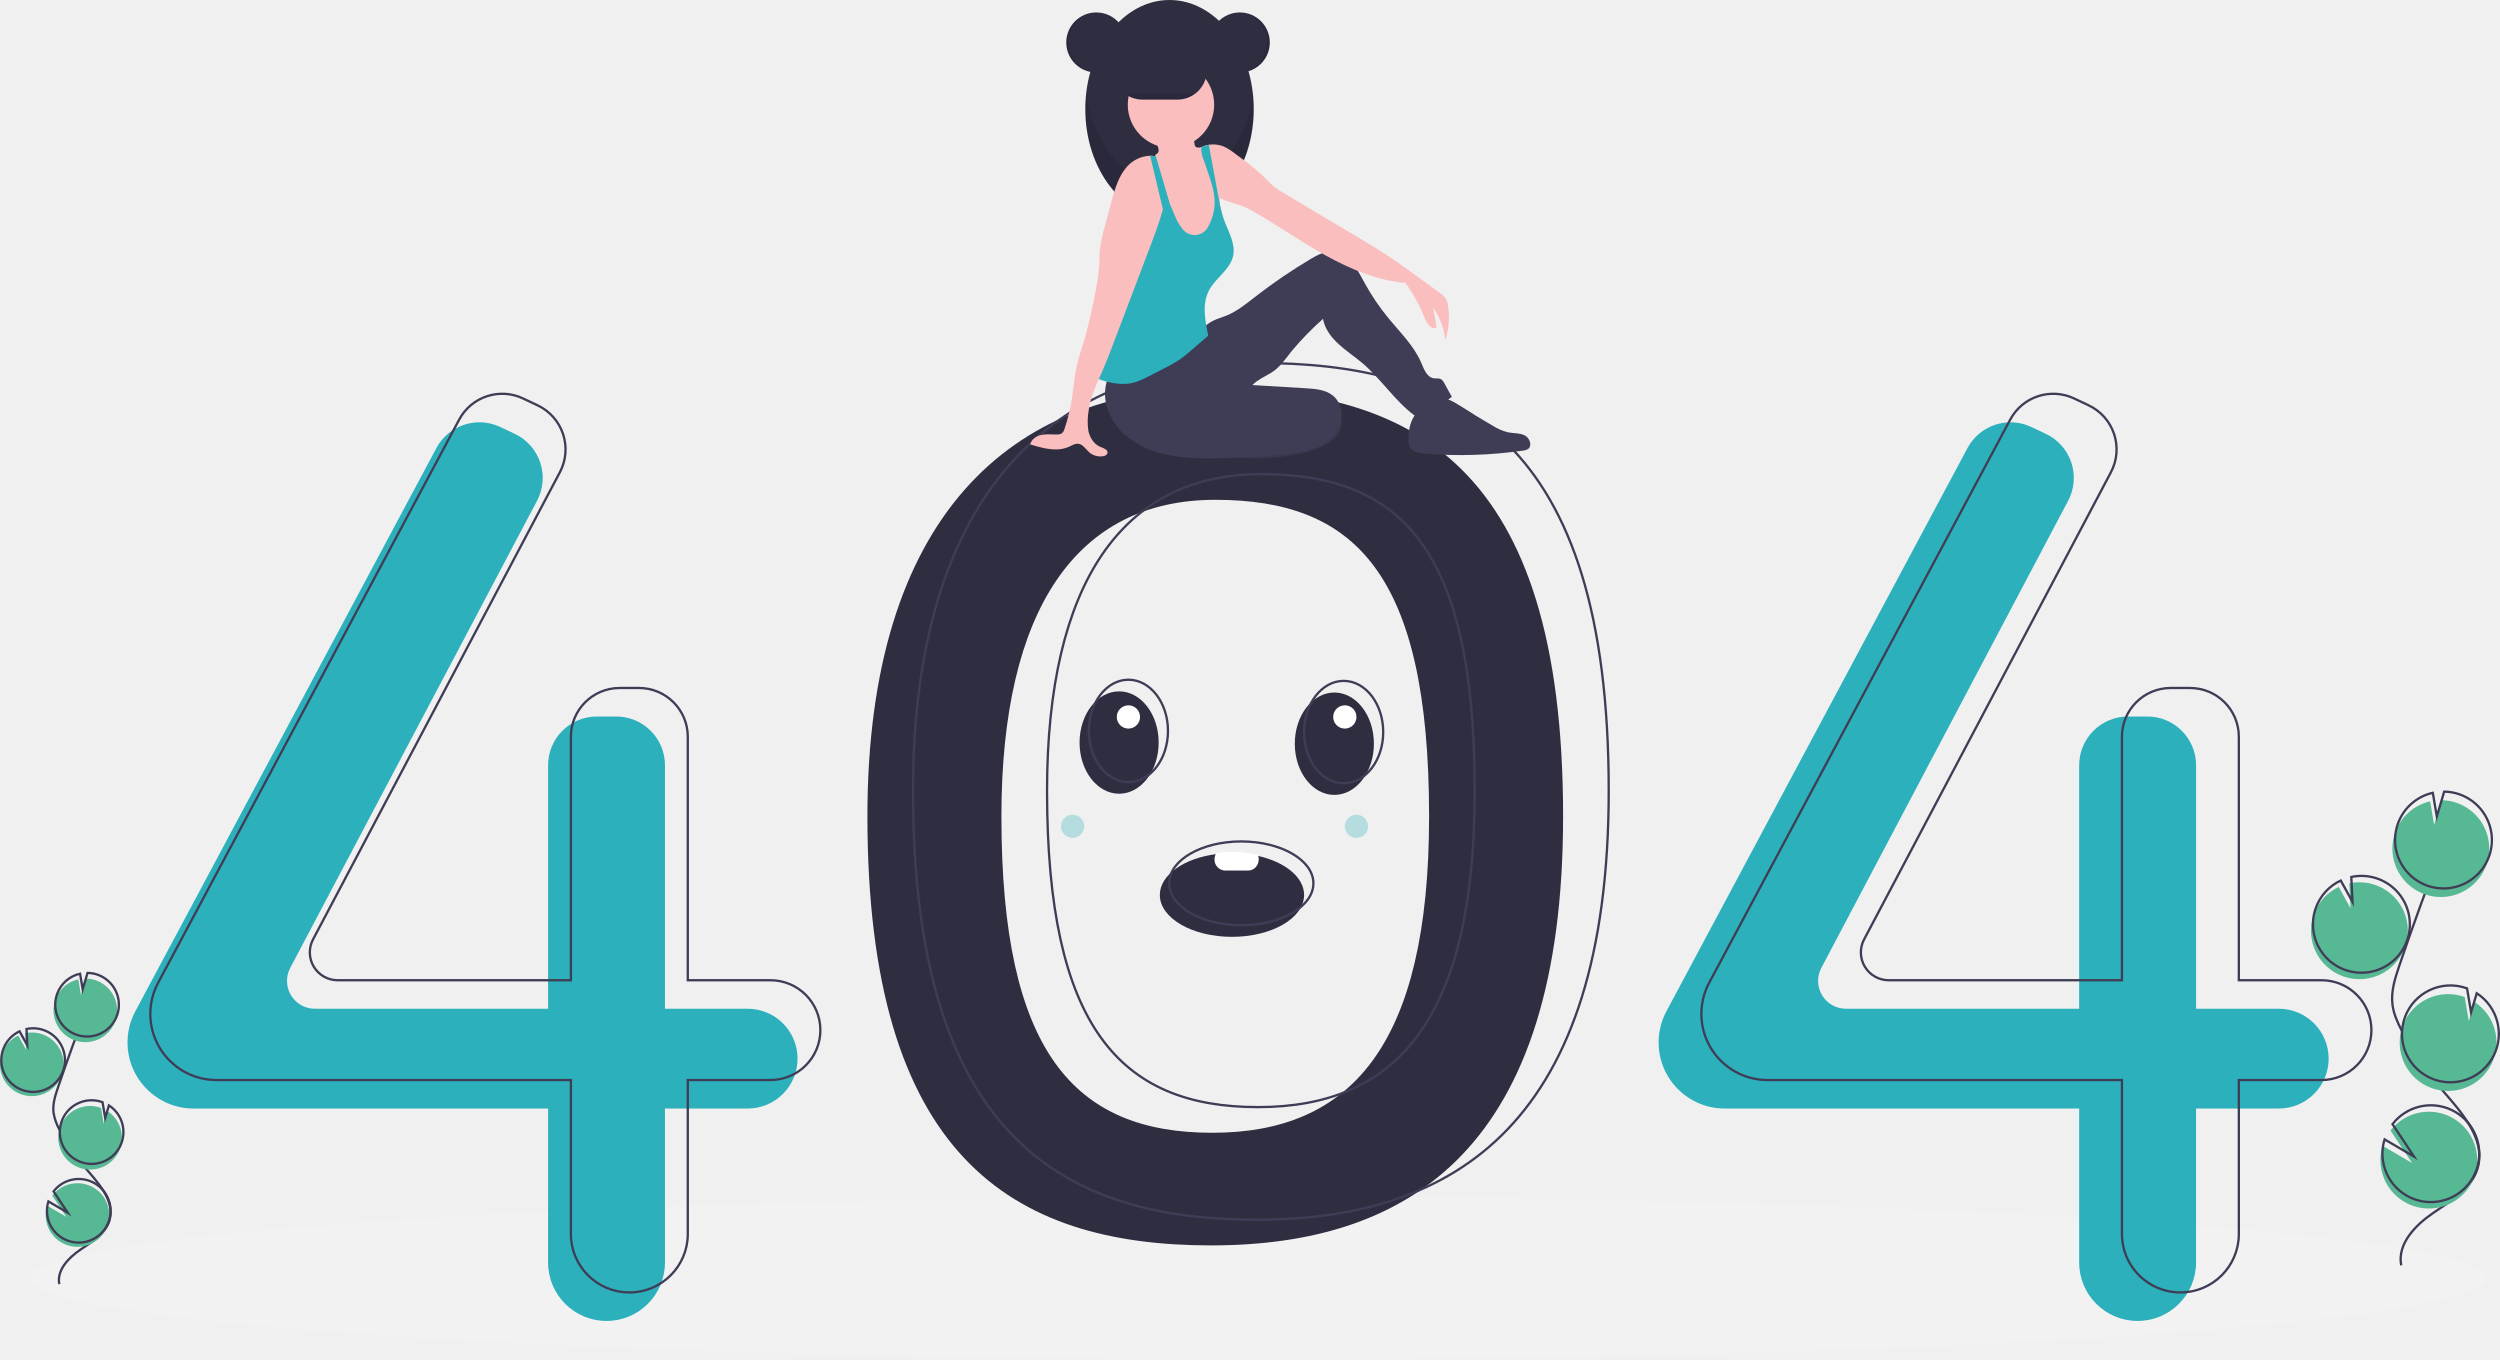
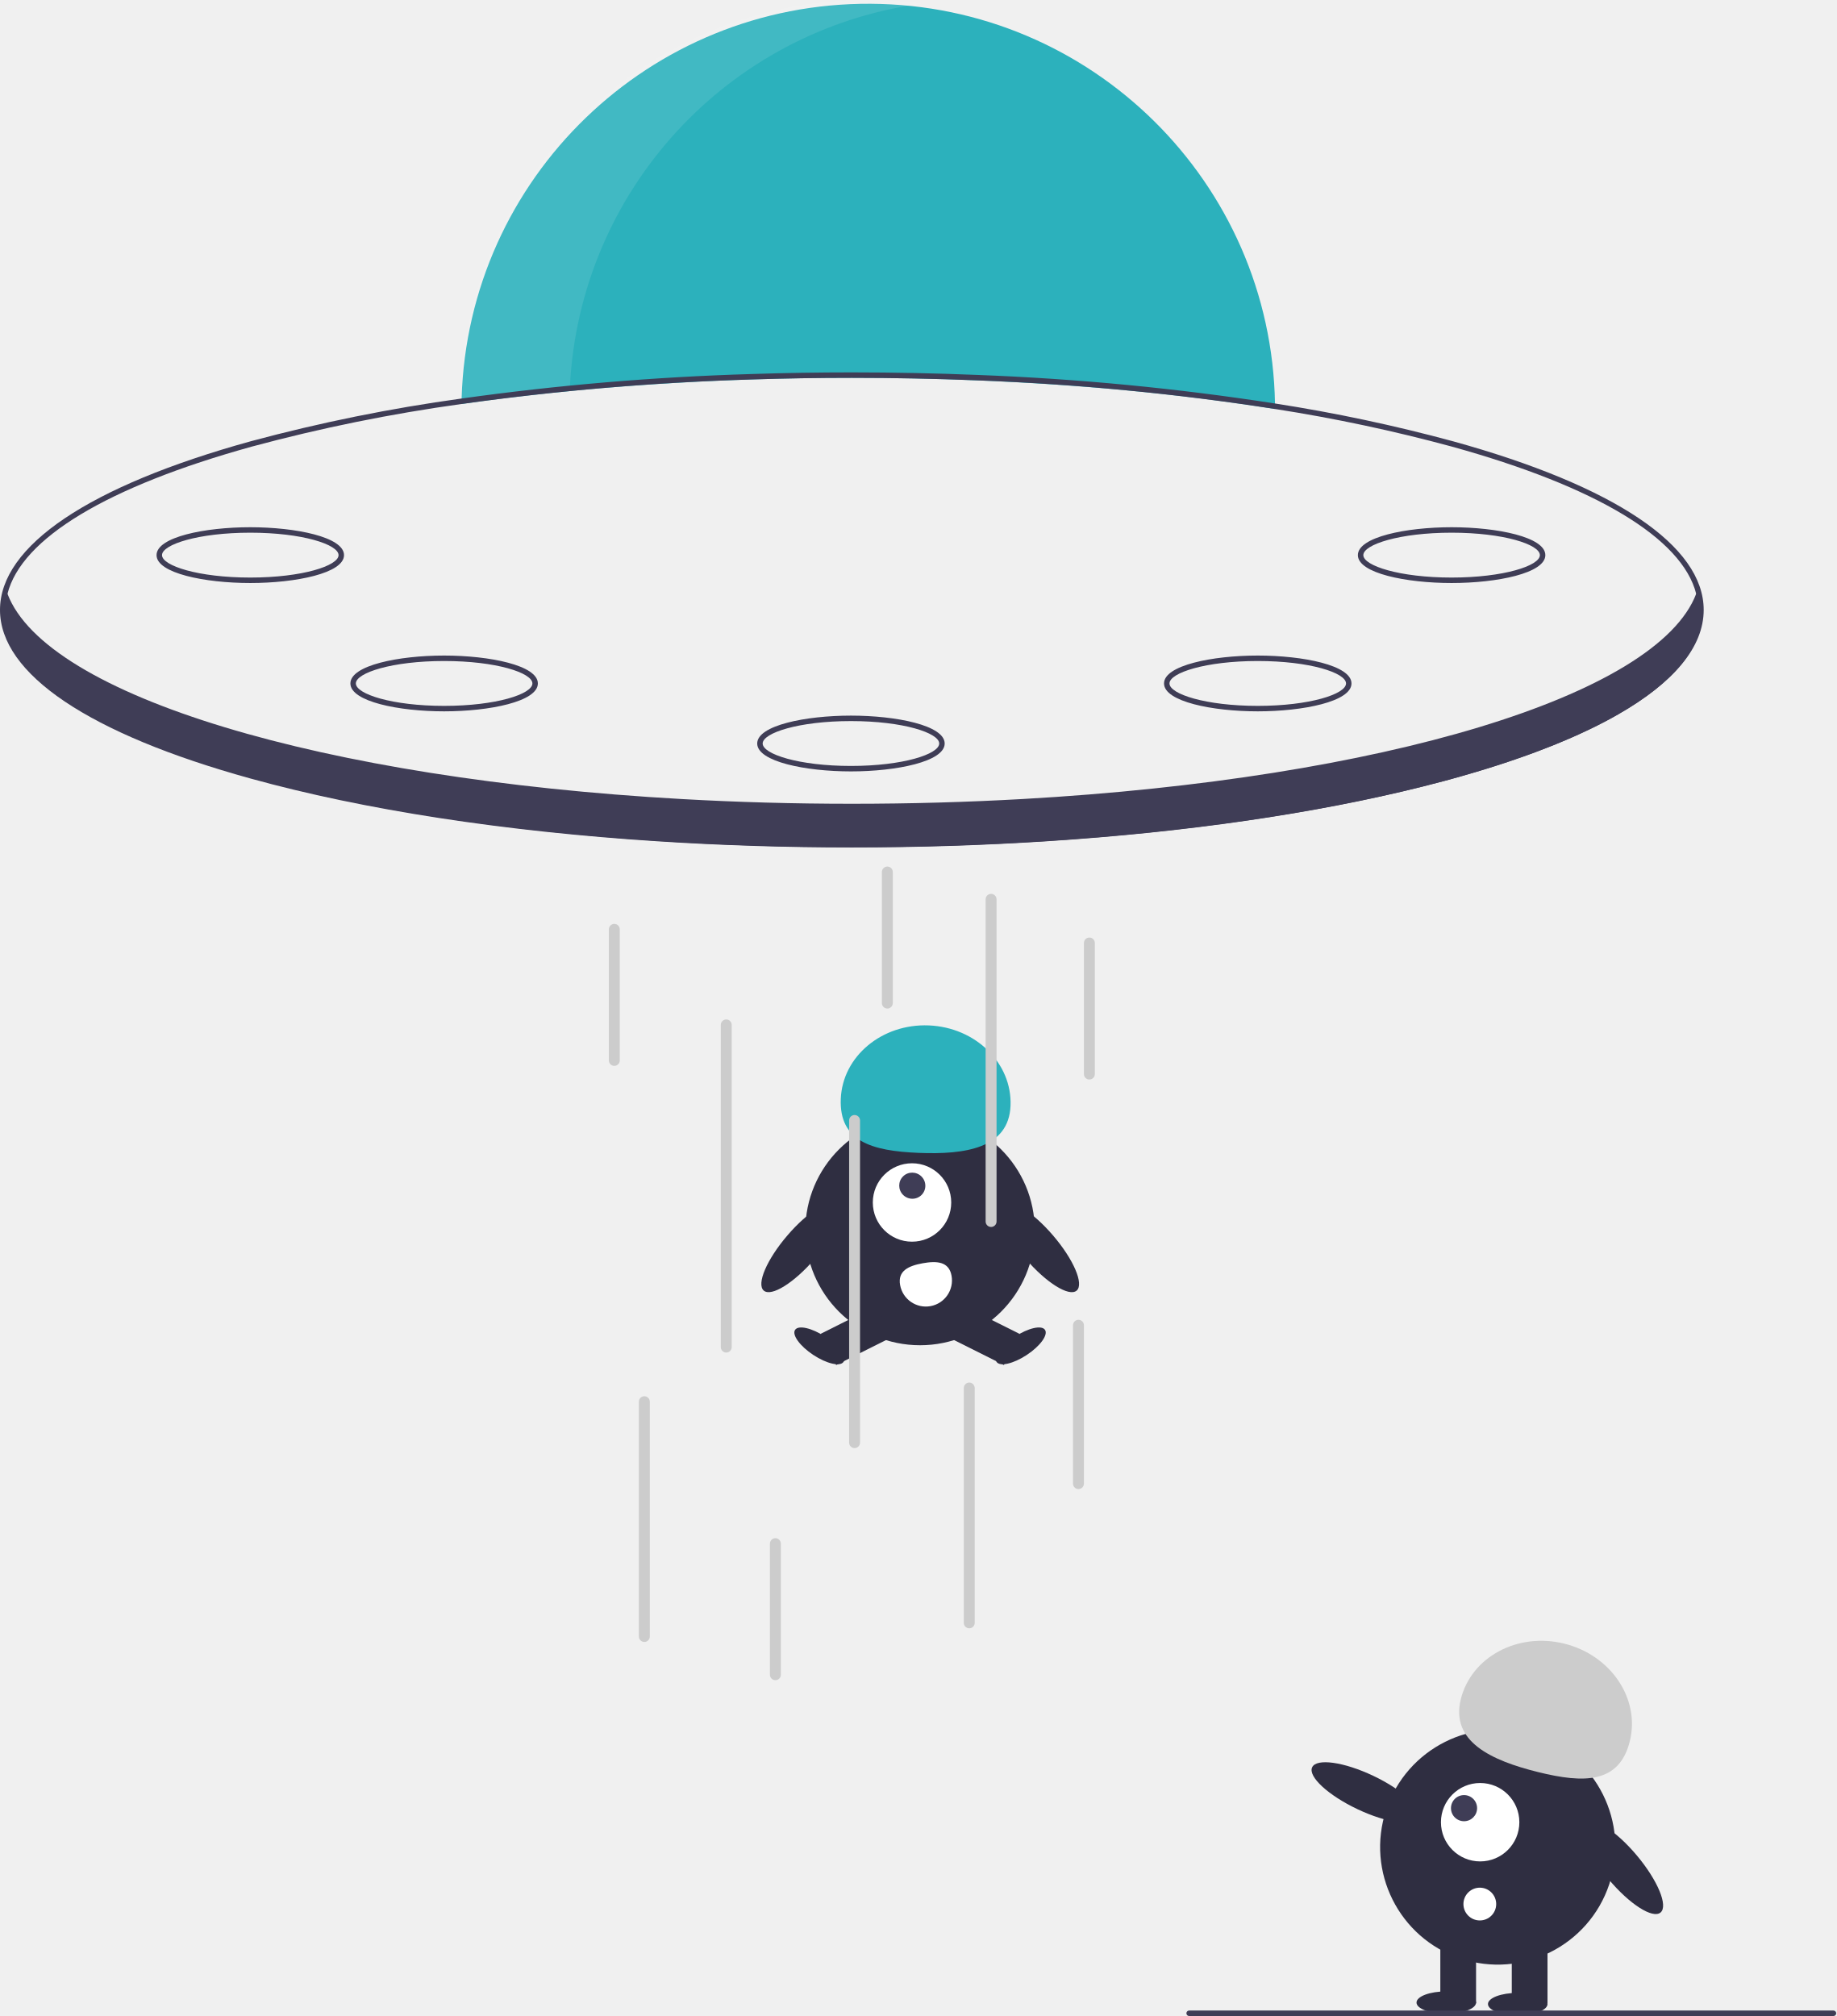
- <svg xmlns="http://www.w3.org/2000/svg" id="currentIllo" data-name="Layer 1" width="1074.392" height="584.231" viewBox="0 0 1074.392 584.231" class="injected-svg DownloadModal__ImageFile-sc-p17csy-5 iIfSkb grid_media">
-   <ellipse cx="540.643" cy="549.309" rx="527.5" ry="34.922" fill="#f2f2f2" />
-   <path d="M583.48,324.894c-85.944,0-147.651,55.139-147.651,183.798,0,145.813,61.707,184.411,147.651,184.411s151.327-42.274,151.327-184.411C734.807,356.753,669.424,324.894,583.48,324.894Zm.565,319.808c-59.527,0-90.626-34.923-90.626-135.916,0-89.112,32.372-136.105,91.899-136.105s91.899,30.868,91.899,136.105C677.217,607.234,643.572,644.703,584.045,644.703Z" transform="translate(-63.054 -157.8845)" fill="#2f2e41" />
-   <path d="M384.365,591.401H348.831V486.762A20.956,20.956,0,0,0,327.875,465.806h-8.326a20.956,20.956,0,0,0-20.956,20.956V591.401H198.363a11.963,11.963,0,0,1-10.578-17.552l106.082-200.78A20.956,20.956,0,0,0,284.287,344.33l-6.262-2.957a20.956,20.956,0,0,0-27.429,9.07L121.214,592.475a28.416,28.416,0,0,0-3.356,13.396v0a28.416,28.416,0,0,0,28.416,28.416H298.593v66.167a25.119,25.119,0,0,0,25.119,25.119h0a25.119,25.119,0,0,0,25.119-25.119V634.287h35.534a21.443,21.443,0,0,0,21.443-21.443v0A21.443,21.443,0,0,0,384.365,591.401Z" transform="translate(-63.054 -157.8845)" fill="#2cb1bc" />
-   <path d="M1042.362,591.401h-35.534V486.762A20.956,20.956,0,0,0,985.872,465.806h-8.326a20.956,20.956,0,0,0-20.956,20.956V591.401H856.359a11.963,11.963,0,0,1-10.578-17.552L951.864,373.069A20.956,20.956,0,0,0,942.284,344.33l-6.262-2.957a20.956,20.956,0,0,0-27.429,9.07L779.211,592.475a28.416,28.416,0,0,0-3.356,13.396v0a28.416,28.416,0,0,0,28.416,28.416H956.589v66.167a25.119,25.119,0,0,0,25.119,25.119h0a25.119,25.119,0,0,0,25.119-25.119V634.287h35.534a21.443,21.443,0,0,0,21.443-21.443v0A21.443,21.443,0,0,0,1042.362,591.401Z" transform="translate(-63.054 -157.8845)" fill="#2cb1bc" />
-   <path d="M394.168,579.148H358.634V474.509a20.956,20.956,0,0,0-20.956-20.956h-8.326a20.956,20.956,0,0,0-20.956,20.956V579.148H208.165a11.963,11.963,0,0,1-10.578-17.552L303.67,360.816a20.956,20.956,0,0,0-9.58-28.739l-6.262-2.957a20.956,20.956,0,0,0-27.429,9.07L131.017,580.222a28.416,28.416,0,0,0-3.356,13.396v0a28.416,28.416,0,0,0,28.416,28.416H308.395v66.167a25.119,25.119,0,0,0,25.119,25.119h0a25.119,25.119,0,0,0,25.119-25.119V622.034h35.534a21.443,21.443,0,0,0,21.443-21.443v0A21.443,21.443,0,0,0,394.168,579.148Z" transform="translate(-63.054 -157.8845)" fill="none" stroke="#3f3d56" stroke-miterlimit="10" />
-   <path d="M1060.742,579.148h-35.534V474.509a20.956,20.956,0,0,0-20.956-20.956H995.925a20.956,20.956,0,0,0-20.956,20.956V579.148H874.739a11.963,11.963,0,0,1-10.578-17.552L970.244,360.816a20.956,20.956,0,0,0-9.58-28.739l-6.262-2.957a20.956,20.956,0,0,0-27.429,9.07L797.59,580.222a28.416,28.416,0,0,0-3.356,13.396v0a28.416,28.416,0,0,0,28.416,28.416H974.969v66.167a25.119,25.119,0,0,0,25.119,25.119h0a25.119,25.119,0,0,0,25.119-25.119V622.034h35.534a21.443,21.443,0,0,0,21.443-21.443v0A21.443,21.443,0,0,0,1060.742,579.148Z" transform="translate(-63.054 -157.8845)" fill="none" stroke="#3f3d56" stroke-miterlimit="10" />
-   <path d="M603.085,313.866c-85.944,0-147.651,55.139-147.651,183.798,0,145.813,61.707,184.411,147.651,184.411s151.327-42.274,151.327-184.411C754.412,345.725,689.029,313.866,603.085,313.866Zm.565,319.808c-59.527,0-90.626-34.923-90.626-135.916,0-89.112,32.372-136.105,91.899-136.105s91.899,30.868,91.899,136.105C696.822,596.206,663.177,633.675,603.65,633.675Z" transform="translate(-63.054 -157.8845)" fill="none" stroke="#3f3d56" stroke-miterlimit="10" />
-   <circle cx="471.141" cy="18.25" r="12.901" fill="#2f2e41" />
-   <ellipse cx="502.607" cy="46.885" rx="36.186" ry="46.885" fill="#2f2e41" />
-   <path d="M565.661,237.494c-18.128,0-33.141-17.271-35.776-39.805a60.976,60.976,0,0,0-.41,7.08c0,25.894,16.201,46.885,36.186,46.885s36.186-20.991,36.186-46.885a60.976,60.976,0,0,0-.41-7.08C598.803,220.224,583.789,237.494,565.661,237.494Z" transform="translate(-63.054 -157.8845)" opacity="0.1" />
-   <path d="M639.296,342.073c-.777,3.193-4.128,5.751-7.839,7.538-7.802,3.757-17.425,4.878-26.76,5.254a45.176,45.176,0,0,1-7.144-.132,20.537,20.537,0,0,1-12.251-5.631,1.681,1.681,0,0,1,.044-2.844c4.969-5.459,13.262-8.806,21.616-11.216,6.334-1.827,17.381-6.561,24.29-5.922C637.944,329.739,640.277,338.041,639.296,342.073Z" transform="translate(-63.054 -157.8845)" fill="#3f3d56" />
-   <path d="M639.296,342.073c-.777,3.193-4.128,5.751-7.839,7.538-7.802,3.757-17.425,4.878-26.76,5.254a45.176,45.176,0,0,1-7.144-.132,20.537,20.537,0,0,1-12.251-5.631,1.681,1.681,0,0,1,.044-2.844c4.969-5.459,13.262-8.806,21.616-11.216,6.334-1.827,17.381-6.561,24.29-5.922C637.944,329.739,640.277,338.041,639.296,342.073Z" transform="translate(-63.054 -157.8845)" opacity="0.1" />
-   <path d="M540.098,318.206a19.77,19.77,0,0,0-1.199,15.075,26.339,26.339,0,0,0,8.829,12.497c10.095,8.092,23.988,9.205,36.925,9.093a284.649,284.649,0,0,0,33.905-2.324,40.538,40.538,0,0,0,11.001-2.554c4.222-1.827,7.933-5.178,9.436-9.526s.436-9.672-3.134-12.574c-3.137-2.55-7.463-2.9-11.498-3.143l-23.088-1.387c2.281-2.308,5.318-3.614,8.096-5.292,3.685-2.226,6.134-5.965,8.813-9.335a129.001,129.001,0,0,1,13.439-13.817c.751,4.31,3.478,7.85,6.687,10.824s6.908,5.368,10.244,8.2c8.079,6.858,13.896,16.167,22.392,22.5a43.829,43.829,0,0,0,16.049-8.012l-3.302-5.981a3.94,3.94,0,0,0-1.245-1.553c-.935-.575-2.14-.279-3.225-.441-2.901-.435-4.168-3.784-5.306-6.487-3.125-7.422-9.108-13.18-14.218-19.404a98.009,98.009,0,0,1-9.996-14.723c-1.717-3.102-3.288-6.331-5.617-9.003s-5.594-4.773-9.139-4.781c-3.132-.007-6.021,1.584-8.714,3.183a230.477,230.477,0,0,0-23.63,16.099c-3.944,3.062-7.863,6.296-12.489,8.174-1.947.79-4,1.331-5.869,2.292-3.273,1.684-5.757,4.534-8.431,7.064C566.277,311.892,553.219,317.738,540.098,318.206Z" transform="translate(-63.054 -157.8845)" fill="#3f3d56" />
-   <path d="M588.374,253.983a23.774,23.774,0,0,1-1.734,8.033,10.045,10.045,0,0,1-5.768,5.573,12.375,12.375,0,0,1-5.623.182,10.882,10.882,0,0,1-4.582-1.561c-2.165-1.488-3.244-4.144-3.637-6.743-.393-2.596-.217-5.249-.469-7.863a42.944,42.944,0,0,0-1.202-6.255c-.17-.683-.343-1.362-.513-2.042-.167-.68-.33-1.359-.481-2.039-.138-.639-.267-1.281-.378-1.926-.091-.544-.173-1.092-.233-1.643a18.423,18.423,0,0,0-.809-4.811,14.607,14.607,0,0,0-1.687-2.854c-.286-.409-.563-.818-.818-1.243a5.89,5.89,0,0,1-.972-3.748,3.286,3.286,0,0,1,.148-.601c.025-.076.053-.151.085-.223A1.802,1.802,0,0,0,560.932,223.07a3.433,3.433,0,0,0-.148-1.778,11.318,11.318,0,0,0-.96-2.288c-.264-.478-1.161-1.34-1.167-1.888-.013-1.101,2.14-1.989,3.011-2.423a16.796,16.796,0,0,1,8.597-1.743c1.904.129,3.968.714,5.019,2.31.944,1.438.818,3.301,1.221,4.972a1.471,1.471,0,0,0,.299.664,1.341,1.341,0,0,0,.739.34,4.549,4.549,0,0,0,1.416.057h.003a2.931,2.931,0,0,0,.371-.054,4.957,4.957,0,0,0,2.033-.878q.585-.156,1.18-.255a.251.251,0,0,0,.047-.009c1.576,4.975,1.781,10.308,3.071,15.374.639,2.52,1.554,5.009,1.683,7.602.009.113.013.23.016.346.019.834-.047,1.674-.013,2.505a6.981,6.981,0,0,0,.126,1.114,15.611,15.611,0,0,0,.525,1.743l.009.028c.06.183.116.368.164.554.035.135.066.267.091.403l.003.009A14.938,14.938,0,0,1,588.374,253.983Z" transform="translate(-63.054 -157.8845)" fill="#fbbebe" />
-   <circle cx="503.237" cy="44.997" r="18.565" fill="#fbbebe" />
-   <path d="M684.157,304.033a30.445,30.445,0,0,0-5.236-14.103q.722,4.295,1.447,8.587a3.214,3.214,0,0,1-3.367-1.035,10.337,10.337,0,0,1-1.765-3.276,67.466,67.466,0,0,0-8.21-14.736c-11.819-.985-23.502-5.884-33.896-11.595-10.396-5.708-20.126-12.552-30.384-18.502a43.573,43.573,0,0,0-5.544-2.832c-3.21-1.287-6.812-1.954-9.855-3.468-.204-.101-.409-.208-.61-.318a12.578,12.578,0,0,1-1.945-1.306,10.344,10.344,0,0,1-.931-.856,20.351,20.351,0,0,1-3.559-5.953c-1.633-3.612-2.215-7.97-3.845-11.583a11.203,11.203,0,0,1,2.502-1.765h.003c.132-.069.264-.135.4-.198a11.94,11.94,0,0,1,2.004-.733q.585-.156,1.18-.255a.251.251,0,0,0,.047-.009,11.566,11.566,0,0,1,5.491.434c2.587.875,4.767,2.621,6.941,4.273a114.02,114.02,0,0,1,10.148,8.049c1.794,1.718,3.43,3.606,5.359,5.167a42.144,42.144,0,0,0,5.057,3.351q15.656,9.327,31.315,18.65c3.534,2.105,7.07,4.21,10.526,6.438,5.249,3.386,10.308,7.055,15.365,10.721q4.47,3.238,8.936,6.479a9.728,9.728,0,0,1,2.533,2.341,8.472,8.472,0,0,1,1.123,3.433A31.387,31.387,0,0,1,684.157,304.033Z" transform="translate(-63.054 -157.8845)" fill="#fbbebe" />
-   <path d="M592.977,267.944c-1.252,5.617-6.929,9.012-9.896,13.946-3.688,6.123-2.184,13.241-.799,20.255q-3.795,3.271-7.593,6.542c-1.397,1.199-2.794,2.404-4.298,3.464a57.351,57.351,0,0,1-6.86,3.94q-3.361,1.728-6.721,3.458a32.128,32.128,0,0,1-6.58,2.788c-4.415,1.133-9.103.34-13.471-.972a6.088,6.088,0,0,1-1.473-.601,2.394,2.394,0,0,1-.699-.632,3.911,3.911,0,0,1-.444-2.539c.444-7.351,2.24-14.547,4.031-21.69a85.26,85.26,0,0,1,3.848-12.577,85.077,85.077,0,0,1,5.415-10.151,68.368,68.368,0,0,1,7.929-11.514,18.479,18.479,0,0,0,3.675-4.739c1.117-2.549.686-5.472.913-8.247a17.148,17.148,0,0,1,1.633-6.007v-.003a17.093,17.093,0,0,1,1.743-2.882q.458,1.067.916,2.13.302.699.598,1.394.387.897.768,1.787,1.1,2.558,2.196,5.113a21.59,21.59,0,0,0,3.335,5.944,6.499,6.499,0,0,0,11.123-.853,21.261,21.261,0,0,0,2.272-6.013,19.215,19.215,0,0,0,.252-7.835c-.758-5.009-2.889-10.126-4.437-14.78a14.945,14.945,0,0,1-1.079-4.871,3.351,3.351,0,0,1,.057-.56c.009-.047.019-.098.028-.145a11.94,11.94,0,0,1,2.004-.733q.585-.156,1.18-.255,2.044,11.064,4.094,22.127c.032.173.066.346.098.522.195,1.057.393,2.115.614,3.169.198.957.412,1.91.651,2.857l.009.028c.082.321.167.639.255.957l.003.009c.242.868.513,1.731.818,2.58C590.938,257.475,594.164,262.629,592.977,267.944Z" transform="translate(-63.054 -157.8845)" fill="#2cb1bc" />
-   <path d="M668.321,346.877a6.583,6.583,0,0,0,.61,3.143c1.162,2.124,3.95,2.606,6.362,2.805a188.377,188.377,0,0,0,42.266-1.288,4.886,4.886,0,0,0,2.151-.668c1.99-1.395.763-4.795-1.41-5.884s-4.751-.826-7.135-1.297a22.479,22.479,0,0,1-6.678-2.896q-7.252-4.167-14.293-8.688c-2.795-1.795-6.093-3.71-9.24-2.646C672.43,332.343,668.265,337.681,668.321,346.877Z" transform="translate(-63.054 -157.8845)" fill="#3f3d56" />
-   <path d="M564.437,240.874v.003c-.022.132-.044.261-.072.39-.035.214-.076.431-.116.645-.39,1.998-.868,3.987-1.419,5.963-1.51,5.459-3.534,10.831-5.541,16.123q-8.081,21.287-16.164,42.577c-1.359,3.575-2.716,7.152-4.261,10.654-.516,1.167-1.048,2.344-1.576,3.534-1.894,4.257-3.713,8.653-4.317,13.184a27.45,27.45,0,0,0-.192,9.04c.604,2.97,2.407,5.872,5.23,6.97,1.378.538,3.351,1.259,2.974,2.69-.204.787-1.098,1.171-1.901,1.303a7.312,7.312,0,0,1-5.966-1.718c-1.507-1.337-2.665-3.417-4.67-3.641-1.388-.151-2.665.68-3.936,1.262-5.186,2.369-11.227.711-16.674-.972.428-2.206,2.643-3.66,4.843-4.1,2.199-.444,4.474-.129,6.718-.189a3.51,3.51,0,0,0,2.042-.525,3.705,3.705,0,0,0,1.101-1.882,78.964,78.964,0,0,0,3.213-13.147c.724-4.666,1.026-9.405,2.058-14.015.802-3.597,2.042-7.08,3.106-10.61a224.682,224.682,0,0,0,5.06-22.077,78.02,78.02,0,0,0,1.425-9.368c.179-2.612.094-5.236.346-7.838a60.888,60.888,0,0,1,2.111-9.997q1.444-5.348,2.885-10.689c1.425-5.271,2.955-10.746,6.567-14.843a13.962,13.962,0,0,1,10.028-4.789,9.882,9.882,0,0,1,2.13.23c.116.028.233.057.349.088a8.634,8.634,0,0,1,2.174.9c1.114-.708,1.68-.459,2.42.632a6.973,6.973,0,0,1,.881,3.795A52.424,52.424,0,0,1,564.437,240.874Z" transform="translate(-63.054 -157.8845)" fill="#fbbebe" />
-   <path d="M565.661,245.046l-.047.047-.255.255-2.53,2.527-1.24-5.208-4.251-17.854a9.882,9.882,0,0,1,2.13.23,3.286,3.286,0,0,1,.148-.601l.201.689,1.441,4.902,2.728,9.308.45,1.532v.003Z" transform="translate(-63.054 -157.8845)" fill="#2cb1bc" />
-   <path d="M581.715,188.087a12.582,12.582,0,0,1-3.7,8.896,12.314,12.314,0,0,1-1.36,1.176,12.528,12.528,0,0,1-7.536,2.524H554.023a12.59,12.59,0,0,1,0-25.18h15.096A12.629,12.629,0,0,1,581.715,188.087Z" transform="translate(-63.054 -157.8845)" fill="#2f2e41" />
-   <circle cx="532.815" cy="18.25" r="12.901" fill="#2f2e41" />
-   <path d="M595.554,163.234c-.158,0-.315.006-.472.012a12.898,12.898,0,0,1,0,25.778c.157.006.314.012.472.012a12.901,12.901,0,1,0,0-25.802Z" transform="translate(-63.054 -157.8845)" opacity="0.1" />
-   <path d="M534.195,163.234c.158,0,.315.006.472.012a12.898,12.898,0,0,0,0,25.778c-.157.006-.314.012-.472.012a12.901,12.901,0,0,1,0-25.802Z" transform="translate(-63.054 -157.8845)" opacity="0.1" />
-   <path d="M576.655,198.159a12.528,12.528,0,0,1-7.536,2.524H554.023a12.528,12.528,0,0,1-7.536-2.524Z" transform="translate(-63.054 -157.8845)" opacity="0.1" />
-   <path d="M674.14,291.64s3.252,9.372,6.229,6.876L677.996,286.267Z" transform="translate(-63.054 -157.8845)" fill="#fbbebe" />
-   <path d="M1069.918,577.434a20.813,20.813,0,1,0,2.772-39.915l.521,10.712-5.068-9.18a20.734,20.734,0,0,0-10.684,11.723,20.408,20.408,0,0,0-1.197,5.63A20.809,20.809,0,0,0,1069.918,577.434Z" transform="translate(-63.054 -157.8845)" fill="#57b894" />
-   <path d="M1094.995,701.678c-1.789-9.11,5.963-17.187,13.621-22.437s16.605-10.408,19.218-19.317c3.755-12.804-7.43-24.53-16.136-34.642a125.3,125.3,0,0,1-16.524-24.557c-1.811-3.533-3.476-7.225-3.952-11.166-.686-5.675,1.137-11.323,2.974-16.737q9.179-27.052,19.628-53.65" transform="translate(-63.054 -157.8845)" fill="none" stroke="#3f3d56" stroke-miterlimit="10" />
-   <path d="M1070.775,574.676a20.813,20.813,0,1,0,2.772-39.915l.521,10.712-5.068-9.18a20.734,20.734,0,0,0-10.684,11.723,20.408,20.408,0,0,0-1.197,5.63A20.809,20.809,0,0,0,1070.775,574.676Z" transform="translate(-63.054 -157.8845)" fill="none" stroke="#3f3d56" stroke-miterlimit="10" />
-   <path d="M1092.451,515.473a20.788,20.788,0,0,1,14.98-13.198l1.714,10.184,3.177-10.696a20.81,20.81,0,1,1-19.871,13.71Z" transform="translate(-63.054 -157.8845)" fill="#57b894" />
-   <path d="M1093.594,511.795a20.788,20.788,0,0,1,14.98-13.198l1.714,10.184,3.177-10.696a20.81,20.81,0,1,1-19.871,13.71Z" transform="translate(-63.054 -157.8845)" fill="none" stroke="#3f3d56" stroke-miterlimit="10" />
-   <path d="M1108.045,625.489a20.81,20.81,0,0,0,18.419-37.023l-2.441,8.219-1.731-10.304a.362.362,0,0,0-.053-.02,20.811,20.811,0,1,0-14.194,39.127Z" transform="translate(-63.054 -157.8845)" fill="#57b894" />
-   <path d="M1109.035,621.764a20.81,20.81,0,0,0,18.419-37.023l-2.441,8.219-1.731-10.304a.362.362,0,0,0-.053-.02,20.811,20.811,0,1,0-14.194,39.127Z" transform="translate(-63.054 -157.8845)" fill="none" stroke="#3f3d56" stroke-miterlimit="10" />
-   <path d="M1086.378,660.051a20.801,20.801,0,1,0,4.011-16.297l9.273,13.957-12.67-7.408A20.616,20.616,0,0,0,1086.378,660.051Z" transform="translate(-63.054 -157.8845)" fill="#57b894" />
-   <path d="M1087.235,657.294a20.801,20.801,0,1,0,4.011-16.297l9.273,13.957-12.67-7.408A20.616,20.616,0,0,0,1087.235,657.294Z" transform="translate(-63.054 -157.8845)" fill="none" stroke="#3f3d56" stroke-miterlimit="10" />
-   <path d="M72.061,628.133a13.674,13.674,0,1,0,1.821-26.225l.342,7.038-3.33-6.032a13.623,13.623,0,0,0-7.019,7.702,13.409,13.409,0,0,0-.787,3.699A13.672,13.672,0,0,0,72.061,628.133Z" transform="translate(-63.054 -157.8845)" fill="#57b894" />
-   <path d="M88.538,709.763c-1.175-5.986,3.918-11.292,8.949-14.741s10.91-6.838,12.626-12.692c2.467-8.412-4.882-16.117-10.601-22.76A82.324,82.324,0,0,1,88.656,643.436a22.21,22.21,0,0,1-2.597-7.336c-.451-3.729.747-7.439,1.954-10.996q6.031-17.773,12.896-35.249" transform="translate(-63.054 -157.8845)" fill="none" stroke="#3f3d56" stroke-miterlimit="10" />
-   <path d="M72.625,626.321a13.674,13.674,0,1,0,1.821-26.225l.342,7.038L71.458,601.103a13.623,13.623,0,0,0-7.019,7.702,13.409,13.409,0,0,0-.787,3.699A13.672,13.672,0,0,0,72.625,626.321Z" transform="translate(-63.054 -157.8845)" fill="none" stroke="#3f3d56" stroke-miterlimit="10" />
-   <path d="M86.866,587.423a13.658,13.658,0,0,1,9.842-8.671l1.126,6.691,2.087-7.027a13.673,13.673,0,1,1-13.055,9.007Z" transform="translate(-63.054 -157.8845)" fill="#57b894" />
-   <path d="M87.617,585.007a13.658,13.658,0,0,1,9.842-8.671l1.126,6.691L100.673,576a13.673,13.673,0,1,1-13.055,9.007Z" transform="translate(-63.054 -157.8845)" fill="none" stroke="#3f3d56" stroke-miterlimit="10" />
-   <path d="M97.112,659.706a13.673,13.673,0,0,0,12.102-24.325l-1.604,5.4-1.137-6.77a.238.238,0,0,0-.035-.013,13.673,13.673,0,1,0-9.326,25.707Z" transform="translate(-63.054 -157.8845)" fill="#57b894" />
-   <path d="M97.762,657.259a13.673,13.673,0,0,0,12.102-24.325l-1.604,5.4-1.137-6.77a.238.238,0,0,0-.035-.013,13.673,13.673,0,1,0-9.326,25.707Z" transform="translate(-63.054 -157.8845)" fill="none" stroke="#3f3d56" stroke-miterlimit="10" />
-   <path d="M82.876,682.414a13.667,13.667,0,1,0,2.635-10.708l6.092,9.17-8.324-4.867A13.545,13.545,0,0,0,82.876,682.414Z" transform="translate(-63.054 -157.8845)" fill="#57b894" />
-   <path d="M83.439,680.602a13.667,13.667,0,1,0,2.635-10.708l6.092,9.17-8.324-4.867A13.545,13.545,0,0,0,83.439,680.602Z" transform="translate(-63.054 -157.8845)" fill="none" stroke="#3f3d56" stroke-miterlimit="10" />
-   <ellipse cx="480.946" cy="319.115" rx="17" ry="22" fill="#2f2e41" />
-   <ellipse cx="573.446" cy="319.615" rx="17" ry="22" fill="#2f2e41" />
-   <path d="M623.5,542.5c0,9.94-13.88,18-31,18s-31-8.06-31-18c0-8.61,10.41-15.81,24.32-17.57a50.104,50.104,0,0,1,6.68-.43,50.699,50.699,0,0,1,11.13,1.2C615.25,528.29,623.5,534.84,623.5,542.5Z" transform="translate(-63.054 -157.8845)" fill="#2f2e41" />
-   <ellipse cx="484.946" cy="314.115" rx="17" ry="22" fill="none" stroke="#3f3d56" stroke-miterlimit="10" />
-   <ellipse cx="577.446" cy="314.615" rx="17" ry="22" fill="none" stroke="#3f3d56" stroke-miterlimit="10" />
-   <ellipse cx="533.446" cy="379.615" rx="31" ry="18" fill="none" stroke="#3f3d56" stroke-miterlimit="10" />
-   <path d="M604,527.2a4.937,4.937,0,0,1-1.32,3.392A4.339,4.339,0,0,1,599.5,532h-10a4.664,4.664,0,0,1-4.5-4.8,4.905,4.905,0,0,1,.82-2.741A47.02,47.02,0,0,1,592.5,524a47.665,47.665,0,0,1,11.13,1.28A5.067,5.067,0,0,1,604,527.2Z" transform="translate(-63.054 -157.8845)" fill="#fff" />
-   <circle cx="484.946" cy="308.115" r="5" fill="#fff" />
-   <circle cx="577.946" cy="308.115" r="5" fill="#fff" />
-   <circle cx="582.946" cy="355.115" r="5" fill="#2cb1bc" opacity="0.3" />
-   <circle cx="460.946" cy="355.115" r="5" fill="#2cb1bc" opacity="0.3" />
+ <svg xmlns="http://www.w3.org/2000/svg" data-name="Layer 1" width="672.532" height="738.394" viewBox="0 0 672.532 738.394">
+   <path d="M730.734,230.607c-46.62-7.44-99.71-11.41-155-11.41-50.6,0-99.35,3.32-142.98,9.58.01-.67.02-1.34.05-2.01a148.999,148.999,0,0,1,297.91,1.82C730.724,229.267,730.734,229.937,730.734,230.607Z" transform="translate(-263.7342 -80.80301)" fill="#2cb1bc" />
+   <g opacity="0.1">
+     <path d="M601.285,82.144A149.047,149.047,0,0,0,432.353,225.373c-.03.67-.04,1.34-.05,2.01,12.962-1.86,26.385-3.454,40.165-4.784A149.022,149.022,0,0,1,601.285,82.144Z" transform="translate(-263.7342 -80.80301)" fill="#fff" />
+   </g>
+   <path d="M795.914,242.427a600.121,600.121,0,0,0-65.2-13.84,943.364,943.364,0,0,0-108.74-10.45c-15.17-.62-30.62-.94-46.24-.94-12.38,0-24.66.2-36.77.6a973.29,973.29,0,0,0-106.16,8.97,624.292,624.292,0,0,0-77.25,15.66c-59.21,16.37-91.82,38.31-91.82,61.77s32.61,45.4,91.82,61.77c41.64,11.52,92.98,19.37,148.92,22.97,23.09,1.5,46.96,2.26,71.26,2.26,24.38,0,48.33-.77,71.49-2.27,50.91-3.29,98.01-10.1,137.43-20,.21-.06.41-.11.62-.16,2.66-.66,5.28-1.35,7.87-2.04.93-.26,1.85-.51,2.77-.76a.978.978,0,0,1,.16-.05c.88-.24,1.75-.49,2.62-.73,1.74-.5,3.46-.99,5.15-1.5.08-.02.15-.04.22-.06,1.47-.44,2.91-.88,4.34-1.32,1.17-.37,2.33-.73,3.48-1.1q1.261-.405,2.49-.81c.6-.2,1.19-.39,1.77-.59.79-.26,1.58-.53,2.36-.8.33-.11.66-.22.98-.34.75-.25,1.48-.51,2.21-.77.79-.28,1.58-.57,2.36-.85.65-.23,1.3-.47,1.94-.71.54-.21,1.07-.41,1.61-.61,1.47-.55,2.91-1.12,4.33-1.68.71-.29,1.42-.57,2.12-.86.69-.28,1.39-.57,2.07-.86q1.679-.705,3.3-1.41c.52-.24,1.05-.47,1.56-.69.39-.18.77-.35,1.16-.53.28-.12.56-.25.83-.38,1.01-.46,2.01-.93,2.99-1.4q5.64-2.7,10.53-5.52c20.45-11.71,31.24-24.7,31.24-38.2C887.734,280.737,855.124,258.797,795.914,242.427Zm-.54,121.62c-41.69,11.53-93.17,19.38-149.26,22.95-22.81,1.45-46.39,2.2-70.38,2.2-23.91,0-47.41-.74-70.15-2.19-56.18-3.56-107.74-11.41-149.49-22.96-58.27-16.12-90.36-37.37-90.36-59.85a24.118,24.118,0,0,1,.74-5.89c5.1-20.28,36.47-39.26,89.62-53.96a623.806,623.806,0,0,1,76.66-15.57,976.027,976.027,0,0,1,106.8-9q17.881-.585,36.18-.58c15.41,0,30.65.31,45.63.91a941.367,941.367,0,0,1,109.37,10.5A598.858,598.858,0,0,1,795.374,244.347c53.14,14.7,84.5,33.67,89.61,53.94a23.822,23.822,0,0,1,.75,5.91C885.734,326.677,853.644,347.927,795.374,364.047Z" transform="translate(-263.7342 -80.80301)" fill="#3f3d56" />
+   <path d="M887.164,305.107c0,13.36-11.01,26-30.67,37.29-3.27,1.88-6.79,3.72-10.53,5.52-.98.47-1.98.94-2.99,1.4-.27.13-.55.26-.83.38-.39.18-.77.35-1.16.53-.51.22-1.04.45-1.56.69q-1.62.705-3.3,1.41c-.68.29-1.38.58-2.07.86-.7.29-1.41.57-2.12.86-1.42.56-2.86,1.13-4.33,1.68-.54.2-1.07.4-1.61.61-.64.24-1.29.48-1.94.71-.78.28-1.57.57-2.36.85-.73.26-1.46.52-2.21.77-.32.12-.65.23-.98.34-.78.27-1.57.54-2.36.8-.58.2-1.17.39-1.77.59q-1.23.405-2.49.81c-1.15.37-2.31.73-3.48,1.1-1.43.44-2.87.88-4.34,1.32-.07.02-.14.04-.22.06-1.69.51-3.41,1-5.15,1.5-.87.24-1.74.49-2.62.73a.978.978,0,0,0-.16.05c-.92.25-1.84.5-2.77.76-2.58.68-5.21,1.37-7.87,2.04-.21.05-.41.1-.62.16-38.35,9.58-85.4,16.56-137.47,19.93-22.81,1.47-46.59,2.25-71.02,2.25-24.65,0-48.63-.79-71.62-2.29-137.24-8.95-239.38-43.03-239.38-83.71a25.072,25.072,0,0,1,1.12-7.3c.06.17.12.33.19.5,14.27,37.48,115.54,67.77,246.94,75.16,20.13,1.14,40.98,1.73,62.32,1.73,21.43,0,42.36-.6,62.57-1.74,131.29-7.42,232.46-37.72,246.68-75.17q.36-.9.63-1.8A25.305,25.305,0,0,1,887.164,305.107Z" transform="translate(-263.7342 -80.80301)" fill="#3f3d56" />
+   <path d="M355.404,294.343c-16.643,0-34.331-3.581-34.331-10.217s17.688-10.217,34.331-10.217,34.331,3.581,34.331,10.217S372.046,294.343,355.404,294.343Zm0-18.434c-19.053,0-32.331,4.331-32.331,8.217s13.278,8.217,32.331,8.217,32.331-4.331,32.331-8.217S374.457,275.909,355.404,275.909Z" transform="translate(-263.7342 -80.80301)" fill="#3f3d56" />
+   <path d="M426.403,341.343c-16.643,0-34.331-3.581-34.331-10.217s17.688-10.217,34.331-10.217c16.643,0,34.331,3.581,34.331,10.217S443.046,341.343,426.403,341.343Zm0-18.434c-19.053,0-32.331,4.331-32.331,8.217s13.278,8.217,32.331,8.217,32.331-4.331,32.331-8.217S445.456,322.909,426.403,322.909Z" transform="translate(-263.7342 -80.80301)" fill="#3f3d56" />
+   <path d="M795.403,294.343c-16.643,0-34.331-3.581-34.331-10.217s17.688-10.217,34.331-10.217c16.643,0,34.331,3.581,34.331,10.217S812.046,294.343,795.403,294.343Zm0-18.434c-19.053,0-32.331,4.331-32.331,8.217s13.278,8.217,32.331,8.217,32.331-4.331,32.331-8.217S814.456,275.909,795.403,275.909Z" transform="translate(-263.7342 -80.80301)" fill="#3f3d56" />
+   <path d="M724.403,341.343c-16.643,0-34.331-3.581-34.331-10.217s17.688-10.217,34.331-10.217c16.643,0,34.331,3.581,34.331,10.217S741.046,341.343,724.403,341.343Zm0-18.434c-19.053,0-32.331,4.331-32.331,8.217s13.278,8.217,32.331,8.217,32.331-4.331,32.331-8.217S743.456,322.909,724.403,322.909Z" transform="translate(-263.7342 -80.80301)" fill="#3f3d56" />
+   <path d="M575.403,363.343c-16.643,0-34.331-3.581-34.331-10.217s17.688-10.217,34.331-10.217c16.643,0,34.331,3.581,34.331,10.217S592.046,363.343,575.403,363.343Zm0-18.434c-19.053,0-32.331,4.331-32.331,8.217s13.278,8.217,32.331,8.217,32.331-4.331,32.331-8.217S594.456,344.909,575.403,344.909Z" transform="translate(-263.7342 -80.80301)" fill="#3f3d56" />
+   <circle cx="336.978" cy="450.704" r="42.012" fill="#2f2e41" />
+   <rect x="565.937" y="563.554" width="22.868" height="12.763" transform="translate(-457.8202 238.0583) rotate(-26.60099)" fill="#2f2e41" />
+   <ellipse cx="563.82" cy="573.748" rx="3.989" ry="10.636" transform="translate(-489.2755 647.8291) rotate(-56.60122)" fill="#2f2e41" />
+   <rect x="617.672" y="558.502" width="12.763" height="22.868" transform="translate(-428.7216 791.9256) rotate(-63.39901)" fill="#2f2e41" />
+   <ellipse cx="637.604" cy="573.748" rx="10.636" ry="3.989" transform="translate(-474.2674 364.9233) rotate(-33.39878)" fill="#2f2e41" />
+   <circle cx="334.037" cy="440.428" r="14.359" fill="#fff" />
+   <ellipse cx="597.87" cy="515.084" rx="4.766" ry="4.8" transform="translate(-452.8417 492.8192) rotate(-45)" fill="#3f3d56" />
+   <path d="M633.854,485.802c.632-15.554-12.773-28.728-29.941-29.425s-31.597,11.346-32.229,26.9,11.302,19.087,28.47,19.785S633.222,501.356,633.854,485.802Z" transform="translate(-263.7342 -80.80301)" fill="#2cb1bc" />
+   <ellipse cx="644.388" cy="537.568" rx="6.594" ry="21.006" transform="translate(-458.4377 468.6175) rotate(-40.64516)" fill="#2f2e41" />
+   <ellipse cx="557.154" cy="537.568" rx="21.006" ry="6.594" transform="translate(-477.3791 529.3527) rotate(-49.35484)" fill="#2f2e41" />
+   <path d="M612.251,548.064a9.572,9.572,0,0,1-18.835,3.429l-.003-.018c-.942-5.202,3.08-7.043,8.283-7.985S611.309,542.862,612.251,548.064Z" transform="translate(-263.7342 -80.80301)" fill="#fff" />
+   <path d="M529.734,576.197a2,2,0,0,1-2-2v-118a2,2,0,0,1,4,0v118A2,2,0,0,1,529.734,576.197Z" transform="translate(-263.7342 -80.80301)" fill="#ccc" />
+   <path d="M499.734,682.197a2,2,0,0,1-2-2v-86a2,2,0,1,1,4,0v86A2,2,0,0,1,499.734,682.197Z" transform="translate(-263.7342 -80.80301)" fill="#ccc" />
+   <path d="M576.734,611.197a2,2,0,0,1-2-2v-118a2,2,0,1,1,4,0v118A2,2,0,0,1,576.734,611.197Z" transform="translate(-263.7342 -80.80301)" fill="#ccc" />
+   <path d="M547.734,696.197a2,2,0,0,1-2-2v-48a2,2,0,1,1,4,0v48A2,2,0,0,1,547.734,696.197Z" transform="translate(-263.7342 -80.80301)" fill="#ccc" />
+   <path d="M588.734,450.197a2,2,0,0,1-2-2v-48a2,2,0,0,1,4,0v48A2,2,0,0,1,588.734,450.197Z" transform="translate(-263.7342 -80.80301)" fill="#ccc" />
+   <path d="M488.734,471.197a2,2,0,0,1-2-2v-48a2,2,0,0,1,4,0v48A2,2,0,0,1,488.734,471.197Z" transform="translate(-263.7342 -80.80301)" fill="#ccc" />
+   <path d="M662.734,476.197a2,2,0,0,1-2-2v-48a2,2,0,1,1,4,0v48A2,2,0,0,1,662.734,476.197Z" transform="translate(-263.7342 -80.80301)" fill="#ccc" />
+   <path d="M658.734,626.197a2,2,0,0,1-2-2v-58a2,2,0,1,1,4,0v58A2,2,0,0,1,658.734,626.197Z" transform="translate(-263.7342 -80.80301)" fill="#ccc" />
+   <path d="M618.734,677.197a2,2,0,0,1-2-2v-86a2,2,0,1,1,4,0v86A2,2,0,0,1,618.734,677.197Z" transform="translate(-263.7342 -80.80301)" fill="#ccc" />
+   <path d="M626.734,530.197a2,2,0,0,1-2-2v-118a2,2,0,1,1,4,0v118A2,2,0,0,1,626.734,530.197Z" transform="translate(-263.7342 -80.80301)" fill="#ccc" />
+   <ellipse cx="858.104" cy="764.783" rx="6.76" ry="21.534" transform="translate(-554.5318 648.4649) rotate(-39.93837)" fill="#2f2e41" />
+   <circle cx="812.297" cy="757.305" r="43.067" transform="translate(-426.7515 1207.633) rotate(-71.56505)" fill="#2f2e41" />
+   <rect x="553.707" y="710.302" width="13.084" height="23.442" fill="#2f2e41" />
+   <rect x="527.54" y="710.302" width="13.084" height="23.442" fill="#2f2e41" />
+   <ellipse cx="555.888" cy="734.016" rx="10.903" ry="4.089" fill="#2f2e41" />
+   <ellipse cx="529.72" cy="733.471" rx="10.903" ry="4.089" fill="#2f2e41" />
+   <path d="M798.774,703.169c3.846-15.487,20.821-24.601,37.915-20.356s27.834,20.24,23.989,35.727-16.604,15.537-33.698,11.292S794.928,718.656,798.774,703.169Z" transform="translate(-263.7342 -80.80301)" fill="#ccc" />
+   <ellipse cx="763.788" cy="737.322" rx="6.76" ry="21.534" transform="translate(-493.4425 1030.659) rotate(-64.62574)" fill="#2f2e41" />
+   <circle cx="542.124" cy="667.415" r="14.359" fill="#fff" />
+   <circle cx="536.222" cy="662.268" r="4.786" fill="#3f3d56" />
+   <circle cx="542" cy="697.394" r="6" fill="#fff" />
+   <path d="M935.266,819.197h-236a1,1,0,0,1,0-2h236a1,1,0,0,1,0,2Z" transform="translate(-263.7342 -80.80301)" fill="#3f3d56" />
</svg>
